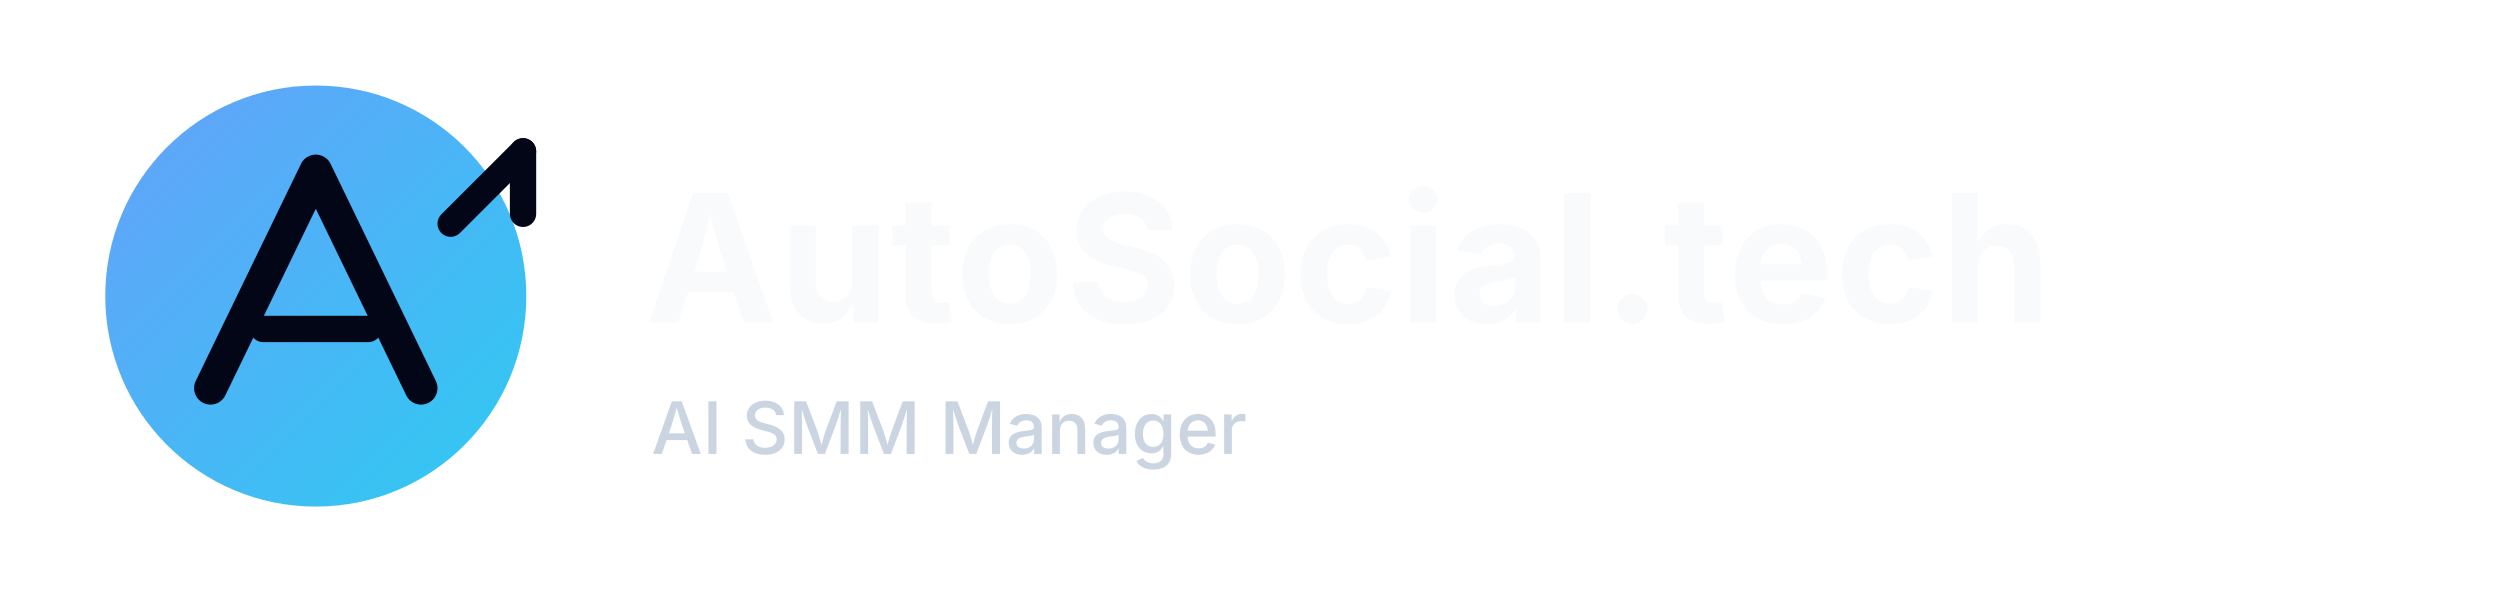
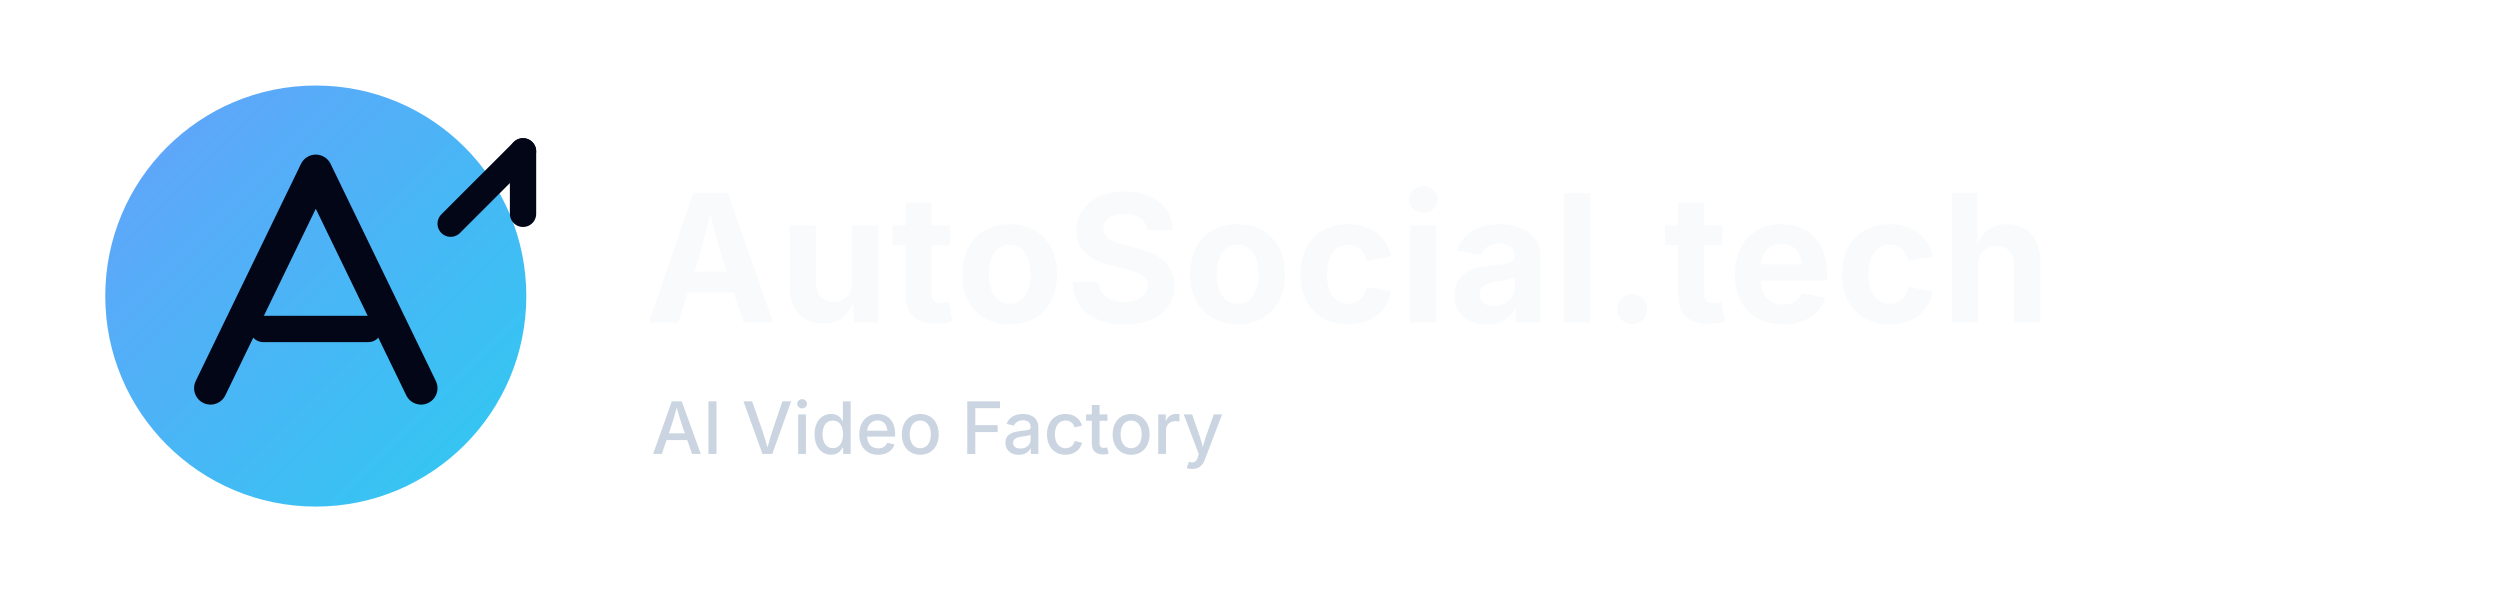
<svg xmlns="http://www.w3.org/2000/svg" width="760" height="180" viewBox="0 0 760 180" fill="none">
  <defs>
    <linearGradient id="g" x1="40" y1="20" x2="180" y2="160" gradientUnits="userSpaceOnUse">
      <stop stop-color="#60A5FA" />
      <stop offset="1" stop-color="#22D3EE" />
    </linearGradient>
  </defs>
  <rect width="760" height="180" rx="24" fill="transparent" />
  <g transform="translate(16,10)">
    <circle cx="80" cy="80" r="64" fill="url(#g)" />
    <path d="M48 108 L80 42 L112 108" stroke="#020617" stroke-width="10" stroke-linecap="round" stroke-linejoin="round" />
    <path d="M64 90 H96" stroke="#020617" stroke-width="8" stroke-linecap="round" />
    <path d="M121 58 L143 36" stroke="#020617" stroke-width="8" stroke-linecap="round" />
    <path d="M143 36 V55" stroke="#020617" stroke-width="8" stroke-linecap="round" />
  </g>
  <g transform="translate(196,42)" fill="#F8FAFC">
    <text x="0" y="56" font-family="Poppins, Inter, Arial, sans-serif" font-size="54" font-weight="700" letter-spacing="0.4">AutoSocial.tech</text>
-     <text x="2" y="96" font-family="Inter, Arial, sans-serif" font-size="22" font-weight="500" fill="#CBD5E1">AI SMM Manager</text>
+     <text x="2" y="96" font-family="Inter, Arial, sans-serif" font-size="22" font-weight="500" fill="#CBD5E1">AI Video Factory</text>
  </g>
</svg>
